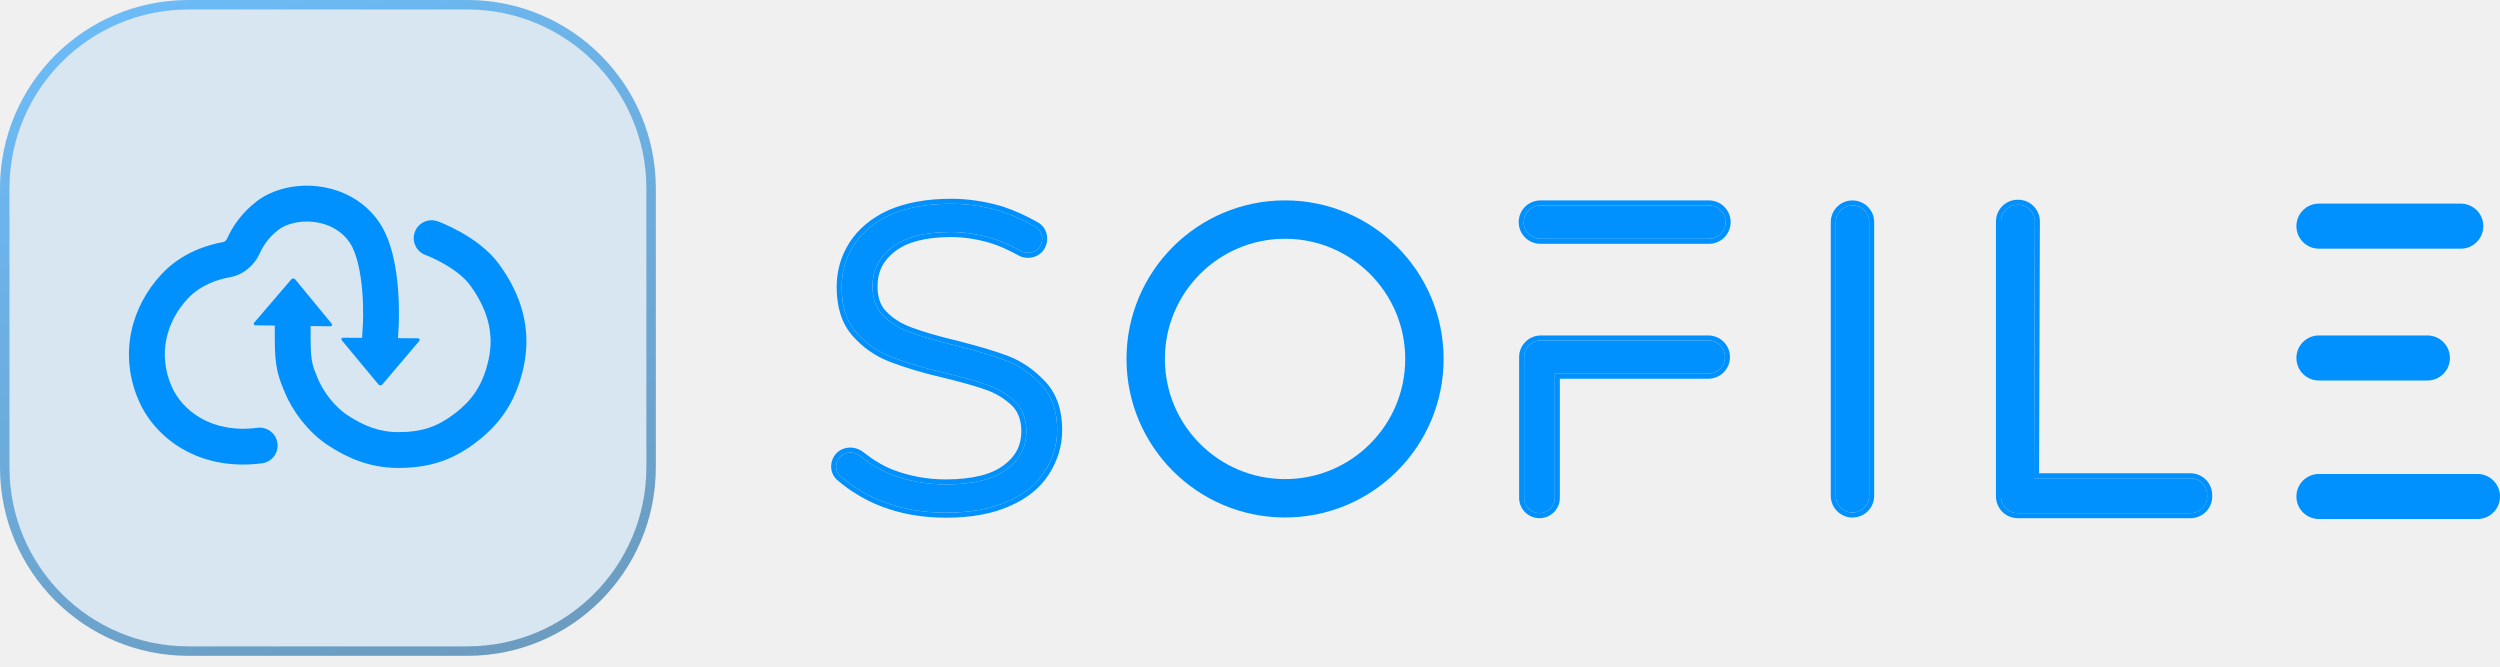
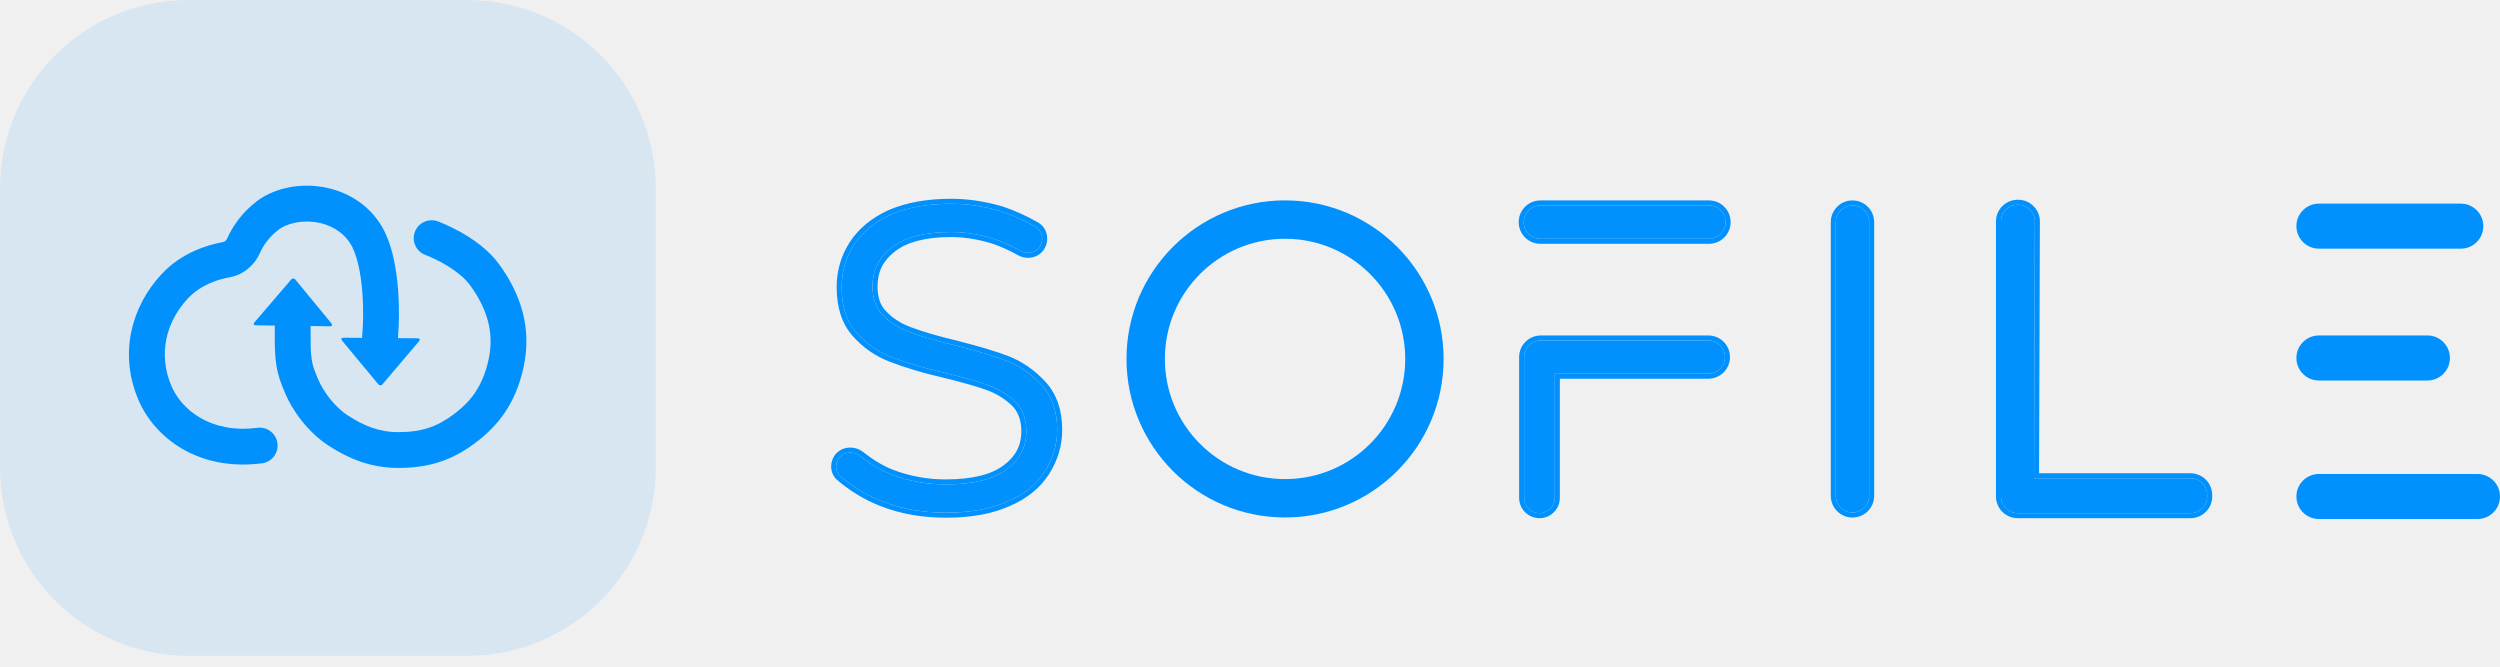
<svg xmlns="http://www.w3.org/2000/svg" width="105" height="28" viewBox="0 0 105 28" fill="none">
  <rect width="27.544" height="27.544" rx="7.915" fill="#0091FF" fill-opacity="0.1" />
-   <rect x="0.199" y="0.199" width="27.147" height="27.147" rx="7.716" stroke="url(#paint0_linear_230_148)" stroke-opacity="0.5" stroke-width="0.397" />
  <path d="M15.239 13.67L15.193 14.421L16.695 14.513L16.741 13.762L15.99 13.716L15.239 13.67ZM11.003 19.459C11.415 19.406 11.706 19.029 11.653 18.617C11.6 18.205 11.223 17.914 10.811 17.967L10.907 18.713L11.003 19.459ZM11.24 9.052L11.696 9.651L11.24 9.052ZM6.519 16.53L7.209 16.23L6.519 16.53ZM15.313 9.772L14.689 10.191V10.191L15.313 9.772ZM10.224 10.333L10.912 10.637L10.224 10.333ZM9.518 10.904L9.387 10.163L9.518 10.904ZM11.24 9.052L10.785 8.453C10.107 8.968 9.734 9.579 9.536 10.029L10.224 10.333L10.912 10.637C11.034 10.36 11.267 9.976 11.696 9.651L11.24 9.052ZM9.518 10.904L9.387 10.163C8.741 10.277 7.64 10.596 6.785 11.515L7.336 12.027L7.886 12.54C8.424 11.963 9.154 11.732 9.649 11.645L9.518 10.904ZM7.336 12.027L6.785 11.515C5.517 12.877 4.975 14.867 5.829 16.83L6.519 16.53L7.209 16.23C6.623 14.884 6.973 13.521 7.886 12.54L7.336 12.027ZM15.99 13.716C16.741 13.762 16.741 13.762 16.741 13.762C16.741 13.762 16.741 13.762 16.741 13.762C16.741 13.761 16.741 13.761 16.741 13.761C16.741 13.76 16.741 13.759 16.741 13.758C16.741 13.756 16.742 13.754 16.742 13.75C16.742 13.744 16.743 13.735 16.743 13.723C16.744 13.7 16.746 13.668 16.747 13.627C16.751 13.544 16.754 13.427 16.755 13.283C16.758 12.996 16.752 12.598 16.718 12.157C16.653 11.319 16.477 10.156 15.938 9.353L15.313 9.772L14.689 10.191C14.992 10.642 15.154 11.452 15.218 12.272C15.248 12.66 15.253 13.013 15.251 13.27C15.25 13.397 15.247 13.5 15.244 13.569C15.243 13.604 15.241 13.631 15.241 13.648C15.24 13.656 15.24 13.662 15.24 13.666C15.239 13.668 15.239 13.669 15.239 13.67C15.239 13.67 15.239 13.67 15.239 13.67C15.239 13.67 15.239 13.67 15.239 13.67C15.239 13.67 15.239 13.67 15.239 13.67C15.239 13.67 15.239 13.67 15.99 13.716ZM15.313 9.772L15.938 9.353C15.311 8.419 14.337 7.952 13.396 7.831C12.471 7.713 11.487 7.919 10.785 8.453L11.24 9.052L11.696 9.651C12.025 9.4 12.594 9.246 13.206 9.324C13.802 9.4 14.348 9.685 14.689 10.191L15.313 9.772ZM6.519 16.53L5.829 16.83C6.506 18.386 8.329 19.804 11.003 19.459L10.907 18.713L10.811 17.967C8.821 18.224 7.626 17.19 7.209 16.23L6.519 16.53ZM10.224 10.333L9.536 10.029C9.5 10.109 9.424 10.156 9.387 10.163L9.518 10.904L9.649 11.645C10.228 11.542 10.694 11.13 10.912 10.637L10.224 10.333Z" fill="#0091FF" />
  <path d="M17.871 10.71C17.481 10.567 17.28 10.136 17.422 9.745C17.564 9.355 17.996 9.154 18.386 9.296L18.129 10.003L17.871 10.71ZM11.541 14.291L11.541 13.539L13.046 13.539L13.046 14.291L12.294 14.291L11.541 14.291ZM20.354 11.54L20.962 11.097L20.962 11.097L20.354 11.54ZM19.569 17.955L20.028 18.551V18.551L19.569 17.955ZM20.354 11.54L20.962 11.097C21.866 12.338 22.349 13.772 21.991 15.418L21.256 15.258L20.521 15.098C20.766 13.971 20.463 12.969 19.745 11.982L20.354 11.54ZM18.129 10.003C18.386 9.296 18.387 9.296 18.387 9.296C18.387 9.296 18.387 9.296 18.387 9.296C18.387 9.296 18.388 9.296 18.388 9.296C18.388 9.297 18.389 9.297 18.39 9.297C18.391 9.298 18.393 9.298 18.395 9.299C18.4 9.301 18.406 9.303 18.413 9.306C18.428 9.312 18.448 9.319 18.473 9.329C18.523 9.349 18.593 9.378 18.677 9.415C18.847 9.489 19.08 9.599 19.338 9.744C19.839 10.024 20.507 10.472 20.962 11.097L20.354 11.54L19.745 11.982C19.48 11.618 19.036 11.298 18.604 11.057C18.396 10.941 18.208 10.852 18.073 10.793C18.006 10.763 17.952 10.741 17.917 10.727C17.899 10.72 17.887 10.715 17.879 10.712C17.875 10.711 17.872 10.71 17.871 10.709C17.87 10.709 17.87 10.709 17.87 10.709C17.87 10.709 17.87 10.709 17.87 10.709C17.871 10.709 17.871 10.709 17.871 10.709C17.871 10.709 17.871 10.71 17.871 10.71C17.871 10.71 17.871 10.71 18.129 10.003ZM12.669 16.225L11.976 16.515C11.856 16.229 11.735 15.946 11.655 15.593C11.575 15.237 11.541 14.84 11.541 14.291L12.294 14.291L13.046 14.291C13.046 14.784 13.077 15.058 13.123 15.262C13.169 15.467 13.236 15.63 13.364 15.935L12.669 16.225ZM16.732 18.901L16.732 19.653C15.529 19.653 14.602 19.237 13.798 18.716L14.206 18.084L14.615 17.453C15.272 17.878 15.915 18.149 16.732 18.149L16.732 18.901ZM14.206 18.084L13.798 18.716C12.916 18.145 12.269 17.218 11.976 16.515L12.669 16.225L13.364 15.935C13.564 16.414 14.035 17.078 14.615 17.453L14.206 18.084ZM19.569 17.955L20.028 18.551C19.037 19.316 18.055 19.653 16.732 19.653L16.732 18.901L16.732 18.149C17.73 18.149 18.387 17.916 19.11 17.36L19.569 17.955ZM21.256 15.258L21.991 15.418C21.646 17.01 20.87 17.902 20.028 18.551L19.569 17.955L19.11 17.36C19.729 16.882 20.265 16.278 20.521 15.098L21.256 15.258Z" fill="#0091FF" />
  <path d="M10.72 13.663C10.666 13.663 10.636 13.598 10.672 13.557L12.235 11.733C12.278 11.682 12.357 11.683 12.399 11.734L13.933 13.599C13.968 13.641 13.937 13.705 13.882 13.704L10.72 13.663Z" fill="#0091FF" />
  <path d="M17.564 14.209C17.619 14.209 17.648 14.273 17.613 14.315L16.059 16.147C16.016 16.198 15.937 16.197 15.895 16.146L14.352 14.289C14.317 14.247 14.347 14.183 14.402 14.184L17.564 14.209Z" fill="#0091FF" />
  <mask id="path-7-outside-1_230_148" maskUnits="userSpaceOnUse" x="34.117" y="7.558" width="59" height="15" fill="black">
    <rect fill="white" x="34.117" y="7.558" width="59" height="15" />
    <path d="M71.751 14.299C72.136 14.299 72.449 14.612 72.449 14.997C72.449 15.383 72.136 15.695 71.751 15.696H65.302V20.908C65.302 21.264 65.014 21.553 64.658 21.553C64.302 21.553 64.013 21.264 64.013 20.908V15C64.013 14.613 64.327 14.299 64.715 14.299H71.751ZM84.763 8.6C85.151 8.6 85.466 8.915 85.465 9.303L85.429 20.088H92C92.38 20.088 92.691 20.391 92.701 20.771L92.703 20.834C92.713 21.228 92.396 21.553 92.002 21.553H84.743C84.356 21.553 84.042 21.24 84.042 20.853V9.301C84.042 8.914 84.356 8.6 84.743 8.6H84.763ZM39.947 8.558C40.617 8.558 41.316 8.661 42.025 8.866C42.528 9.029 43.046 9.27 43.486 9.521C43.753 9.673 43.844 10.006 43.715 10.284C43.568 10.6 43.174 10.709 42.87 10.54C42.469 10.318 42.023 10.113 41.649 10.003C41.066 9.832 40.493 9.745 39.947 9.745C38.844 9.745 38.006 9.964 37.459 10.395C36.912 10.812 36.646 11.348 36.646 12.031C36.646 12.543 36.788 12.944 37.068 13.224C37.367 13.539 37.733 13.773 38.187 13.941C38.654 14.12 39.315 14.314 40.099 14.501C41.081 14.751 41.783 14.961 42.307 15.164C42.849 15.381 43.34 15.726 43.765 16.19C44.188 16.65 44.402 17.279 44.402 18.058C44.402 18.677 44.224 19.268 43.874 19.812C43.524 20.355 42.992 20.78 42.295 21.073C41.614 21.378 40.752 21.532 39.734 21.532C38.748 21.532 37.871 21.377 37.054 21.058C36.388 20.797 35.766 20.406 35.298 19.998C35.092 19.819 35.063 19.516 35.205 19.282C35.395 18.97 35.836 18.923 36.123 19.151C36.514 19.462 36.988 19.759 37.443 19.932C38.163 20.206 38.928 20.345 39.716 20.345C40.866 20.345 41.727 20.131 42.278 19.711C42.836 19.302 43.106 18.779 43.106 18.112C43.106 17.616 42.963 17.214 42.68 16.916C42.377 16.613 41.991 16.366 41.563 16.201C41.13 16.041 40.527 15.869 39.67 15.659C38.834 15.467 38.085 15.244 37.445 14.996C36.861 14.771 36.378 14.434 35.967 13.968C35.553 13.497 35.35 12.87 35.35 12.049C35.35 11.411 35.523 10.821 35.861 10.295C36.207 9.757 36.725 9.328 37.399 9.019C38.107 8.713 38.964 8.558 39.947 8.558ZM77.803 8.628C78.191 8.628 78.504 8.942 78.504 9.329V20.825C78.504 21.212 78.19 21.526 77.803 21.526C77.416 21.525 77.103 21.211 77.103 20.825V9.329C77.103 8.942 77.416 8.628 77.803 8.628ZM71.776 8.628C72.163 8.628 72.476 8.942 72.476 9.329C72.476 9.716 72.163 10.029 71.776 10.03H64.696C64.309 10.029 63.996 9.716 63.996 9.329C63.996 8.942 64.309 8.628 64.696 8.628H71.776Z" />
  </mask>
  <path d="M71.751 14.299C72.136 14.299 72.449 14.612 72.449 14.997C72.449 15.383 72.136 15.695 71.751 15.696H65.302V20.908C65.302 21.264 65.014 21.553 64.658 21.553C64.302 21.553 64.013 21.264 64.013 20.908V15C64.013 14.613 64.327 14.299 64.715 14.299H71.751ZM84.763 8.6C85.151 8.6 85.466 8.915 85.465 9.303L85.429 20.088H92C92.38 20.088 92.691 20.391 92.701 20.771L92.703 20.834C92.713 21.228 92.396 21.553 92.002 21.553H84.743C84.356 21.553 84.042 21.24 84.042 20.853V9.301C84.042 8.914 84.356 8.6 84.743 8.6H84.763ZM39.947 8.558C40.617 8.558 41.316 8.661 42.025 8.866C42.528 9.029 43.046 9.27 43.486 9.521C43.753 9.673 43.844 10.006 43.715 10.284C43.568 10.6 43.174 10.709 42.87 10.54C42.469 10.318 42.023 10.113 41.649 10.003C41.066 9.832 40.493 9.745 39.947 9.745C38.844 9.745 38.006 9.964 37.459 10.395C36.912 10.812 36.646 11.348 36.646 12.031C36.646 12.543 36.788 12.944 37.068 13.224C37.367 13.539 37.733 13.773 38.187 13.941C38.654 14.12 39.315 14.314 40.099 14.501C41.081 14.751 41.783 14.961 42.307 15.164C42.849 15.381 43.34 15.726 43.765 16.19C44.188 16.65 44.402 17.279 44.402 18.058C44.402 18.677 44.224 19.268 43.874 19.812C43.524 20.355 42.992 20.78 42.295 21.073C41.614 21.378 40.752 21.532 39.734 21.532C38.748 21.532 37.871 21.377 37.054 21.058C36.388 20.797 35.766 20.406 35.298 19.998C35.092 19.819 35.063 19.516 35.205 19.282C35.395 18.97 35.836 18.923 36.123 19.151C36.514 19.462 36.988 19.759 37.443 19.932C38.163 20.206 38.928 20.345 39.716 20.345C40.866 20.345 41.727 20.131 42.278 19.711C42.836 19.302 43.106 18.779 43.106 18.112C43.106 17.616 42.963 17.214 42.68 16.916C42.377 16.613 41.991 16.366 41.563 16.201C41.13 16.041 40.527 15.869 39.67 15.659C38.834 15.467 38.085 15.244 37.445 14.996C36.861 14.771 36.378 14.434 35.967 13.968C35.553 13.497 35.35 12.87 35.35 12.049C35.35 11.411 35.523 10.821 35.861 10.295C36.207 9.757 36.725 9.328 37.399 9.019C38.107 8.713 38.964 8.558 39.947 8.558ZM77.803 8.628C78.191 8.628 78.504 8.942 78.504 9.329V20.825C78.504 21.212 78.19 21.526 77.803 21.526C77.416 21.525 77.103 21.211 77.103 20.825V9.329C77.103 8.942 77.416 8.628 77.803 8.628ZM71.776 8.628C72.163 8.628 72.476 8.942 72.476 9.329C72.476 9.716 72.163 10.029 71.776 10.03H64.696C64.309 10.029 63.996 9.716 63.996 9.329C63.996 8.942 64.309 8.628 64.696 8.628H71.776Z" fill="#0091FF" />
  <path d="M71.751 14.299L71.751 14.089H71.751V14.299ZM72.449 14.997H72.659V14.997L72.449 14.997ZM71.751 15.696V15.906H71.751L71.751 15.696ZM65.302 15.696V15.485H65.092V15.696H65.302ZM64.658 21.553V21.763H64.658L64.658 21.553ZM85.465 9.303L85.254 9.302V9.302L85.465 9.303ZM85.429 20.088L85.219 20.087L85.218 20.298H85.429V20.088ZM92.701 20.771L92.491 20.776L92.491 20.777L92.701 20.771ZM92.703 20.834L92.913 20.829L92.913 20.828L92.703 20.834ZM84.743 21.553L84.743 21.763H84.743V21.553ZM84.042 20.853H83.831V20.853L84.042 20.853ZM84.743 8.6V8.39L84.743 8.39L84.743 8.6ZM39.947 8.558V8.348H39.947L39.947 8.558ZM42.025 8.866L42.09 8.666L42.084 8.664L42.025 8.866ZM43.486 9.521L43.59 9.338L43.59 9.338L43.486 9.521ZM43.715 10.284L43.905 10.373L43.905 10.373L43.715 10.284ZM42.87 10.54L42.972 10.356L42.972 10.356L42.87 10.54ZM41.649 10.003L41.708 9.801L41.708 9.801L41.649 10.003ZM39.947 9.745V9.535H39.947L39.947 9.745ZM37.459 10.395L37.586 10.562L37.589 10.56L37.459 10.395ZM36.646 12.031L36.436 12.031V12.031H36.646ZM37.068 13.224L37.221 13.079L37.217 13.075L37.068 13.224ZM38.187 13.941L38.263 13.744L38.26 13.743L38.187 13.941ZM40.099 14.501L40.151 14.297L40.148 14.297L40.099 14.501ZM42.307 15.164L42.385 14.969L42.383 14.968L42.307 15.164ZM43.765 16.19L43.92 16.047L43.92 16.047L43.765 16.19ZM44.402 18.058L44.192 18.058V18.058H44.402ZM43.874 19.812L43.697 19.698L43.697 19.698L43.874 19.812ZM42.295 21.073L42.213 20.88L42.209 20.881L42.295 21.073ZM39.734 21.532L39.734 21.743H39.734V21.532ZM37.054 21.058L36.978 21.254L36.978 21.254L37.054 21.058ZM35.298 19.998L35.16 20.157L35.16 20.157L35.298 19.998ZM35.205 19.282L35.025 19.173L35.025 19.174L35.205 19.282ZM36.123 19.151L36.254 18.986L36.254 18.986L36.123 19.151ZM37.443 19.932L37.518 19.735L37.518 19.735L37.443 19.932ZM39.716 20.345V20.555H39.716L39.716 20.345ZM42.278 19.711L42.153 19.542L42.15 19.544L42.278 19.711ZM43.106 18.112L43.316 18.112V18.112H43.106ZM42.68 16.916L42.833 16.771L42.829 16.767L42.68 16.916ZM41.563 16.201L41.639 16.005L41.636 16.004L41.563 16.201ZM39.67 15.659L39.719 15.455L39.717 15.454L39.67 15.659ZM37.445 14.996L37.521 14.8L37.521 14.8L37.445 14.996ZM35.967 13.968L36.125 13.829L36.125 13.829L35.967 13.968ZM35.35 12.049L35.14 12.049V12.049H35.35ZM35.861 10.295L35.684 10.181L35.684 10.181L35.861 10.295ZM37.399 9.019L37.316 8.826L37.311 8.828L37.399 9.019ZM77.803 8.628V8.418L77.803 8.418L77.803 8.628ZM78.504 20.825L78.715 20.825V20.825H78.504ZM77.803 21.526L77.803 21.736H77.803V21.526ZM77.103 20.825H76.893V20.825L77.103 20.825ZM71.776 8.628L71.776 8.418H71.776V8.628ZM72.476 9.329L72.686 9.329V9.329H72.476ZM71.776 10.03V10.24L71.776 10.24L71.776 10.03ZM64.696 10.03L64.696 10.24H64.696V10.03ZM63.996 9.329H63.785V9.329L63.996 9.329ZM64.696 8.628V8.418L64.696 8.418L64.696 8.628ZM71.751 14.299L71.751 14.509C72.02 14.509 72.239 14.728 72.239 14.997L72.449 14.997L72.659 14.997C72.659 14.496 72.252 14.089 71.751 14.089L71.751 14.299ZM72.449 14.997H72.239C72.239 15.267 72.02 15.485 71.751 15.485L71.751 15.696L71.751 15.906C72.252 15.905 72.659 15.499 72.659 14.997H72.449ZM71.751 15.696V15.485H65.302V15.696V15.906H71.751V15.696ZM65.302 15.696H65.092V20.908H65.302H65.513V15.696H65.302ZM65.302 20.908H65.092C65.092 21.148 64.898 21.343 64.658 21.343L64.658 21.553L64.658 21.763C65.13 21.763 65.513 21.381 65.513 20.908H65.302ZM64.658 21.553V21.343C64.418 21.343 64.224 21.148 64.224 20.908H64.013H63.803C63.803 21.381 64.186 21.763 64.658 21.763V21.553ZM64.013 20.908H64.224V15H64.013H63.803V20.908H64.013ZM64.013 15H64.224C64.224 14.729 64.444 14.509 64.715 14.509V14.299V14.089C64.211 14.089 63.803 14.497 63.803 15H64.013ZM64.715 14.299V14.509H71.751V14.299V14.089H64.715V14.299ZM84.763 8.6V8.81C85.035 8.81 85.255 9.031 85.254 9.302L85.465 9.303L85.675 9.304C85.676 8.799 85.268 8.39 84.763 8.39V8.6ZM85.465 9.303L85.254 9.302L85.219 20.087L85.429 20.088L85.64 20.089L85.675 9.304L85.465 9.303ZM85.429 20.088V20.298H92V20.088V19.878H85.429V20.088ZM92 20.088V20.298C92.266 20.298 92.484 20.511 92.491 20.776L92.701 20.771L92.911 20.765C92.898 20.271 92.493 19.878 92 19.878V20.088ZM92.701 20.771L92.491 20.777L92.493 20.841L92.703 20.834L92.913 20.828L92.911 20.764L92.701 20.771ZM92.703 20.834L92.493 20.84C92.5 21.115 92.278 21.343 92.002 21.343V21.553V21.763C92.514 21.763 92.926 21.341 92.913 20.829L92.703 20.834ZM92.002 21.553V21.343H84.743V21.553V21.763H92.002V21.553ZM84.743 21.553L84.743 21.343C84.472 21.343 84.252 21.123 84.252 20.853L84.042 20.853L83.831 20.853C83.832 21.356 84.24 21.763 84.743 21.763L84.743 21.553ZM84.042 20.853H84.252V9.301H84.042H83.831V20.853H84.042ZM84.042 9.301H84.252C84.252 9.03 84.472 8.81 84.743 8.81L84.743 8.6L84.743 8.39C84.24 8.39 83.831 8.798 83.831 9.301H84.042ZM84.743 8.6V8.81H84.763V8.6V8.39H84.743V8.6ZM39.947 8.558V8.768C40.595 8.768 41.275 8.868 41.967 9.068L42.025 8.866L42.084 8.664C41.357 8.454 40.638 8.348 39.947 8.348V8.558ZM42.025 8.866L41.96 9.067C42.447 9.224 42.952 9.458 43.382 9.703L43.486 9.521L43.59 9.338C43.14 9.081 42.609 8.834 42.09 8.666L42.025 8.866ZM43.486 9.521L43.382 9.703C43.545 9.797 43.611 10.007 43.524 10.196L43.715 10.284L43.905 10.373C44.076 10.004 43.96 9.549 43.59 9.338L43.486 9.521ZM43.715 10.284L43.524 10.196C43.434 10.39 43.179 10.472 42.972 10.356L42.87 10.54L42.768 10.724C43.168 10.946 43.703 10.809 43.905 10.373L43.715 10.284ZM42.87 10.54L42.972 10.356C42.563 10.13 42.103 9.917 41.708 9.801L41.649 10.003L41.59 10.205C41.944 10.309 42.374 10.506 42.768 10.724L42.87 10.54ZM41.649 10.003L41.708 9.801C41.108 9.625 40.516 9.535 39.947 9.535V9.745V9.956C40.471 9.956 41.024 10.039 41.59 10.205L41.649 10.003ZM39.947 9.745L39.947 9.535C38.822 9.535 37.929 9.757 37.329 10.229L37.459 10.395L37.589 10.56C38.083 10.171 38.865 9.956 39.947 9.956L39.947 9.745ZM37.459 10.395L37.331 10.228C36.732 10.685 36.436 11.282 36.436 12.031L36.646 12.031L36.856 12.031C36.856 11.414 37.091 10.94 37.586 10.562L37.459 10.395ZM36.646 12.031H36.436C36.436 12.581 36.589 13.043 36.919 13.373L37.068 13.224L37.217 13.075C36.987 12.845 36.856 12.504 36.856 12.031H36.646ZM37.068 13.224L36.916 13.369C37.239 13.709 37.633 13.96 38.114 14.138L38.187 13.941L38.26 13.743C37.832 13.585 37.495 13.368 37.221 13.079L37.068 13.224ZM38.187 13.941L38.112 14.137C38.591 14.321 39.262 14.518 40.05 14.706L40.099 14.501L40.148 14.297C39.369 14.111 38.718 13.919 38.263 13.744L38.187 13.941ZM40.099 14.501L40.047 14.705C41.027 14.954 41.719 15.162 42.231 15.36L42.307 15.164L42.383 14.968C41.847 14.761 41.136 14.548 40.151 14.297L40.099 14.501ZM42.307 15.164L42.229 15.36C42.739 15.563 43.204 15.889 43.61 16.332L43.765 16.19L43.92 16.047C43.475 15.562 42.959 15.198 42.385 14.969L42.307 15.164ZM43.765 16.19L43.61 16.332C43.989 16.745 44.192 17.318 44.192 18.058L44.402 18.058L44.612 18.058C44.612 17.24 44.386 16.556 43.92 16.047L43.765 16.19ZM44.402 18.058H44.192C44.192 18.635 44.026 19.186 43.697 19.698L43.874 19.812L44.05 19.926C44.422 19.349 44.612 18.72 44.612 18.058H44.402ZM43.874 19.812L43.697 19.698C43.374 20.2 42.879 20.6 42.213 20.88L42.295 21.073L42.376 21.267C43.106 20.96 43.674 20.511 44.05 19.926L43.874 19.812ZM42.295 21.073L42.209 20.881C41.563 21.17 40.733 21.322 39.734 21.322V21.532V21.743C40.772 21.743 41.665 21.585 42.38 21.265L42.295 21.073ZM39.734 21.532L39.734 21.322C38.77 21.322 37.92 21.17 37.131 20.862L37.054 21.058L36.978 21.254C37.822 21.583 38.724 21.743 39.734 21.743L39.734 21.532ZM37.054 21.058L37.131 20.862C36.488 20.611 35.887 20.232 35.437 19.84L35.298 19.998L35.16 20.157C35.646 20.58 36.288 20.984 36.978 21.254L37.054 21.058ZM35.298 19.998L35.437 19.84C35.317 19.735 35.289 19.549 35.385 19.391L35.205 19.282L35.025 19.174C34.837 19.484 34.868 19.902 35.16 20.157L35.298 19.998ZM35.205 19.282L35.385 19.392C35.499 19.203 35.789 19.154 35.992 19.315L36.123 19.151L36.254 18.986C35.884 18.692 35.29 18.736 35.025 19.173L35.205 19.282ZM36.123 19.151L35.992 19.315C36.395 19.636 36.888 19.946 37.368 20.128L37.443 19.932L37.518 19.735C37.089 19.572 36.633 19.289 36.254 18.986L36.123 19.151ZM37.443 19.932L37.368 20.128C38.112 20.412 38.903 20.555 39.716 20.555V20.345V20.135C38.953 20.135 38.213 20 37.518 19.735L37.443 19.932ZM39.716 20.345L39.716 20.555C40.884 20.555 41.801 20.34 42.406 19.878L42.278 19.711L42.15 19.544C41.654 19.923 40.847 20.135 39.716 20.135L39.716 20.345ZM42.278 19.711L42.403 19.881C43.012 19.433 43.316 18.848 43.316 18.112L43.106 18.112L42.896 18.111C42.896 18.709 42.659 19.17 42.154 19.542L42.278 19.711ZM43.106 18.112H43.316C43.316 17.574 43.16 17.116 42.833 16.772L42.68 16.916L42.528 17.061C42.766 17.312 42.896 17.658 42.896 18.112H43.106ZM42.68 16.916L42.829 16.767C42.504 16.443 42.092 16.179 41.639 16.005L41.563 16.201L41.488 16.398C41.89 16.552 42.251 16.784 42.532 17.065L42.68 16.916ZM41.563 16.201L41.636 16.004C41.191 15.84 40.579 15.665 39.719 15.455L39.67 15.659L39.62 15.864C40.475 16.073 41.068 16.243 41.49 16.399L41.563 16.201ZM39.67 15.659L39.717 15.454C38.889 15.264 38.15 15.043 37.521 14.8L37.445 14.996L37.369 15.193C38.021 15.444 38.779 15.67 39.622 15.864L39.67 15.659ZM37.445 14.996L37.521 14.8C36.968 14.586 36.513 14.269 36.125 13.829L35.967 13.968L35.81 14.107C36.242 14.598 36.754 14.954 37.369 15.193L37.445 14.996ZM35.967 13.968L36.125 13.829C35.753 13.407 35.56 12.834 35.56 12.049H35.35H35.14C35.14 12.905 35.352 13.587 35.81 14.107L35.967 13.968ZM35.35 12.049L35.56 12.049C35.561 11.451 35.722 10.9 36.038 10.409L35.861 10.295L35.684 10.181C35.324 10.742 35.14 11.372 35.14 12.049L35.35 12.049ZM35.861 10.295L36.038 10.409C36.359 9.91 36.843 9.505 37.487 9.21L37.399 9.019L37.311 8.828C36.607 9.151 36.056 9.605 35.684 10.181L35.861 10.295ZM37.399 9.019L37.482 9.212C38.158 8.92 38.985 8.768 39.947 8.768L39.947 8.558L39.947 8.348C38.943 8.348 38.056 8.506 37.316 8.826L37.399 9.019ZM77.803 8.628V8.838C78.074 8.838 78.294 9.058 78.294 9.329H78.504H78.715C78.715 8.826 78.307 8.418 77.803 8.418V8.628ZM78.504 9.329H78.294V20.825H78.504H78.715V9.329H78.504ZM78.504 20.825L78.294 20.824C78.294 21.095 78.074 21.315 77.803 21.315V21.526V21.736C78.307 21.736 78.715 21.328 78.715 20.825L78.504 20.825ZM77.803 21.526L77.803 21.315C77.533 21.315 77.314 21.096 77.313 20.824L77.103 20.825L76.893 20.825C76.893 21.327 77.3 21.736 77.803 21.736L77.803 21.526ZM77.103 20.825H77.313V9.329H77.103H76.893V20.825H77.103ZM77.103 9.329H77.313C77.313 9.058 77.533 8.839 77.803 8.838L77.803 8.628L77.803 8.418C77.3 8.418 76.893 8.826 76.893 9.329H77.103ZM71.776 8.628L71.776 8.838C72.046 8.839 72.266 9.058 72.266 9.329H72.476H72.686C72.686 8.826 72.279 8.418 71.776 8.418L71.776 8.628ZM72.476 9.329L72.266 9.329C72.266 9.6 72.047 9.819 71.776 9.819L71.776 10.03L71.776 10.24C72.279 10.24 72.686 9.832 72.686 9.329L72.476 9.329ZM71.776 10.03V9.819H64.696V10.03V10.24H71.776V10.03ZM64.696 10.03L64.696 9.819C64.425 9.819 64.206 9.6 64.206 9.329L63.996 9.329L63.785 9.329C63.786 9.832 64.193 10.24 64.696 10.24L64.696 10.03ZM63.996 9.329H64.206C64.206 9.058 64.425 8.839 64.696 8.838L64.696 8.628L64.696 8.418C64.192 8.418 63.785 8.826 63.785 9.329H63.996ZM64.696 8.628V8.838H71.776V8.628V8.418H64.696V8.628Z" fill="#0091FF" mask="url(#path-7-outside-1_230_148)" />
  <path d="M97.395 19.942H104.054C104.557 19.942 104.965 20.35 104.965 20.853C104.965 21.356 104.557 21.764 104.054 21.764H97.395C96.891 21.764 96.484 21.356 96.484 20.853C96.484 20.35 96.891 19.942 97.395 19.942Z" fill="#0091FF" stroke="#0091FF" stroke-width="0.07" />
  <path d="M97.395 8.587H103.353C103.856 8.587 104.264 8.994 104.264 9.498C104.264 10.001 103.856 10.409 103.353 10.409H97.395C96.891 10.409 96.484 10.001 96.484 9.498C96.484 8.994 96.891 8.587 97.395 8.587Z" fill="#0091FF" stroke="#0091FF" stroke-width="0.07" />
  <path d="M97.395 14.124H101.95C102.454 14.124 102.862 14.532 102.862 15.035C102.862 15.538 102.454 15.946 101.95 15.946H97.395C96.891 15.946 96.484 15.538 96.484 15.035C96.484 14.532 96.891 14.124 97.395 14.124Z" fill="#0091FF" stroke="#0091FF" stroke-width="0.07" />
  <circle cx="53.972" cy="15.075" r="5.853" stroke="#0091FF" stroke-width="1.612" />
  <defs>
    <linearGradient id="paint0_linear_230_148" x1="10.121" y1="-1.995" x2="23.433" y2="33.967" gradientUnits="userSpaceOnUse">
      <stop stop-color="#0091FF" />
      <stop offset="1" stop-color="#004477" />
    </linearGradient>
  </defs>
</svg>
